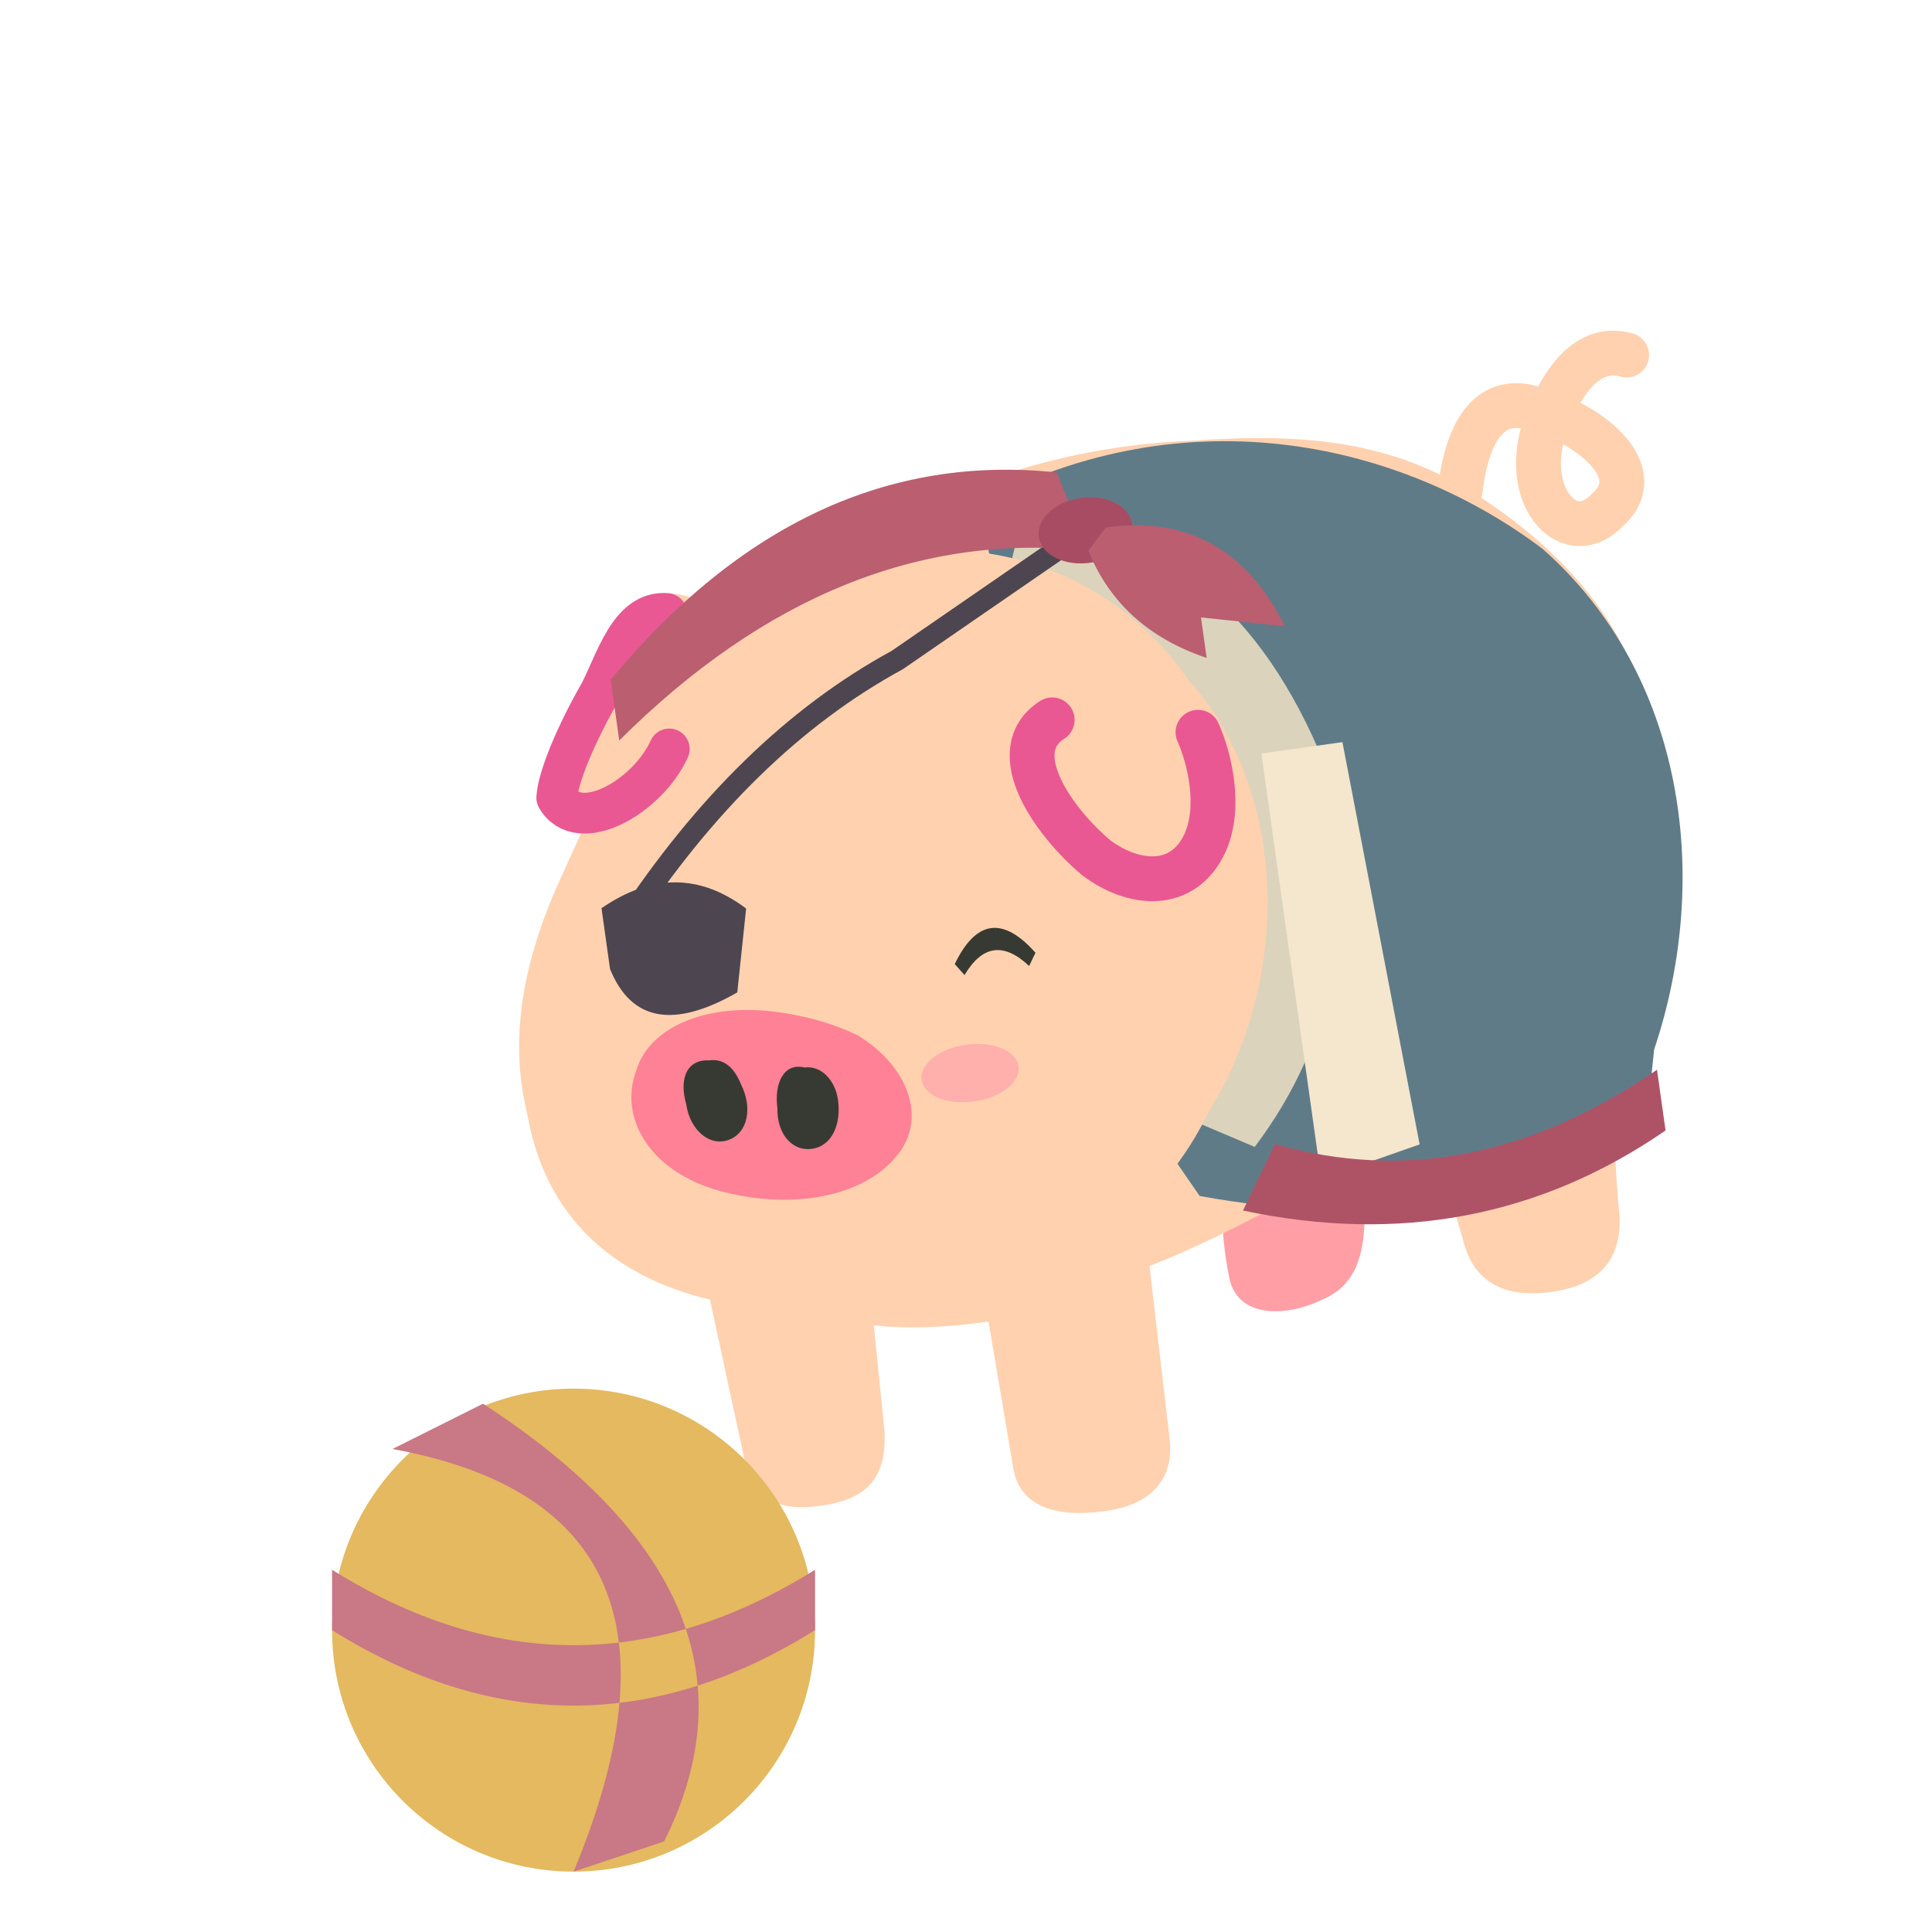
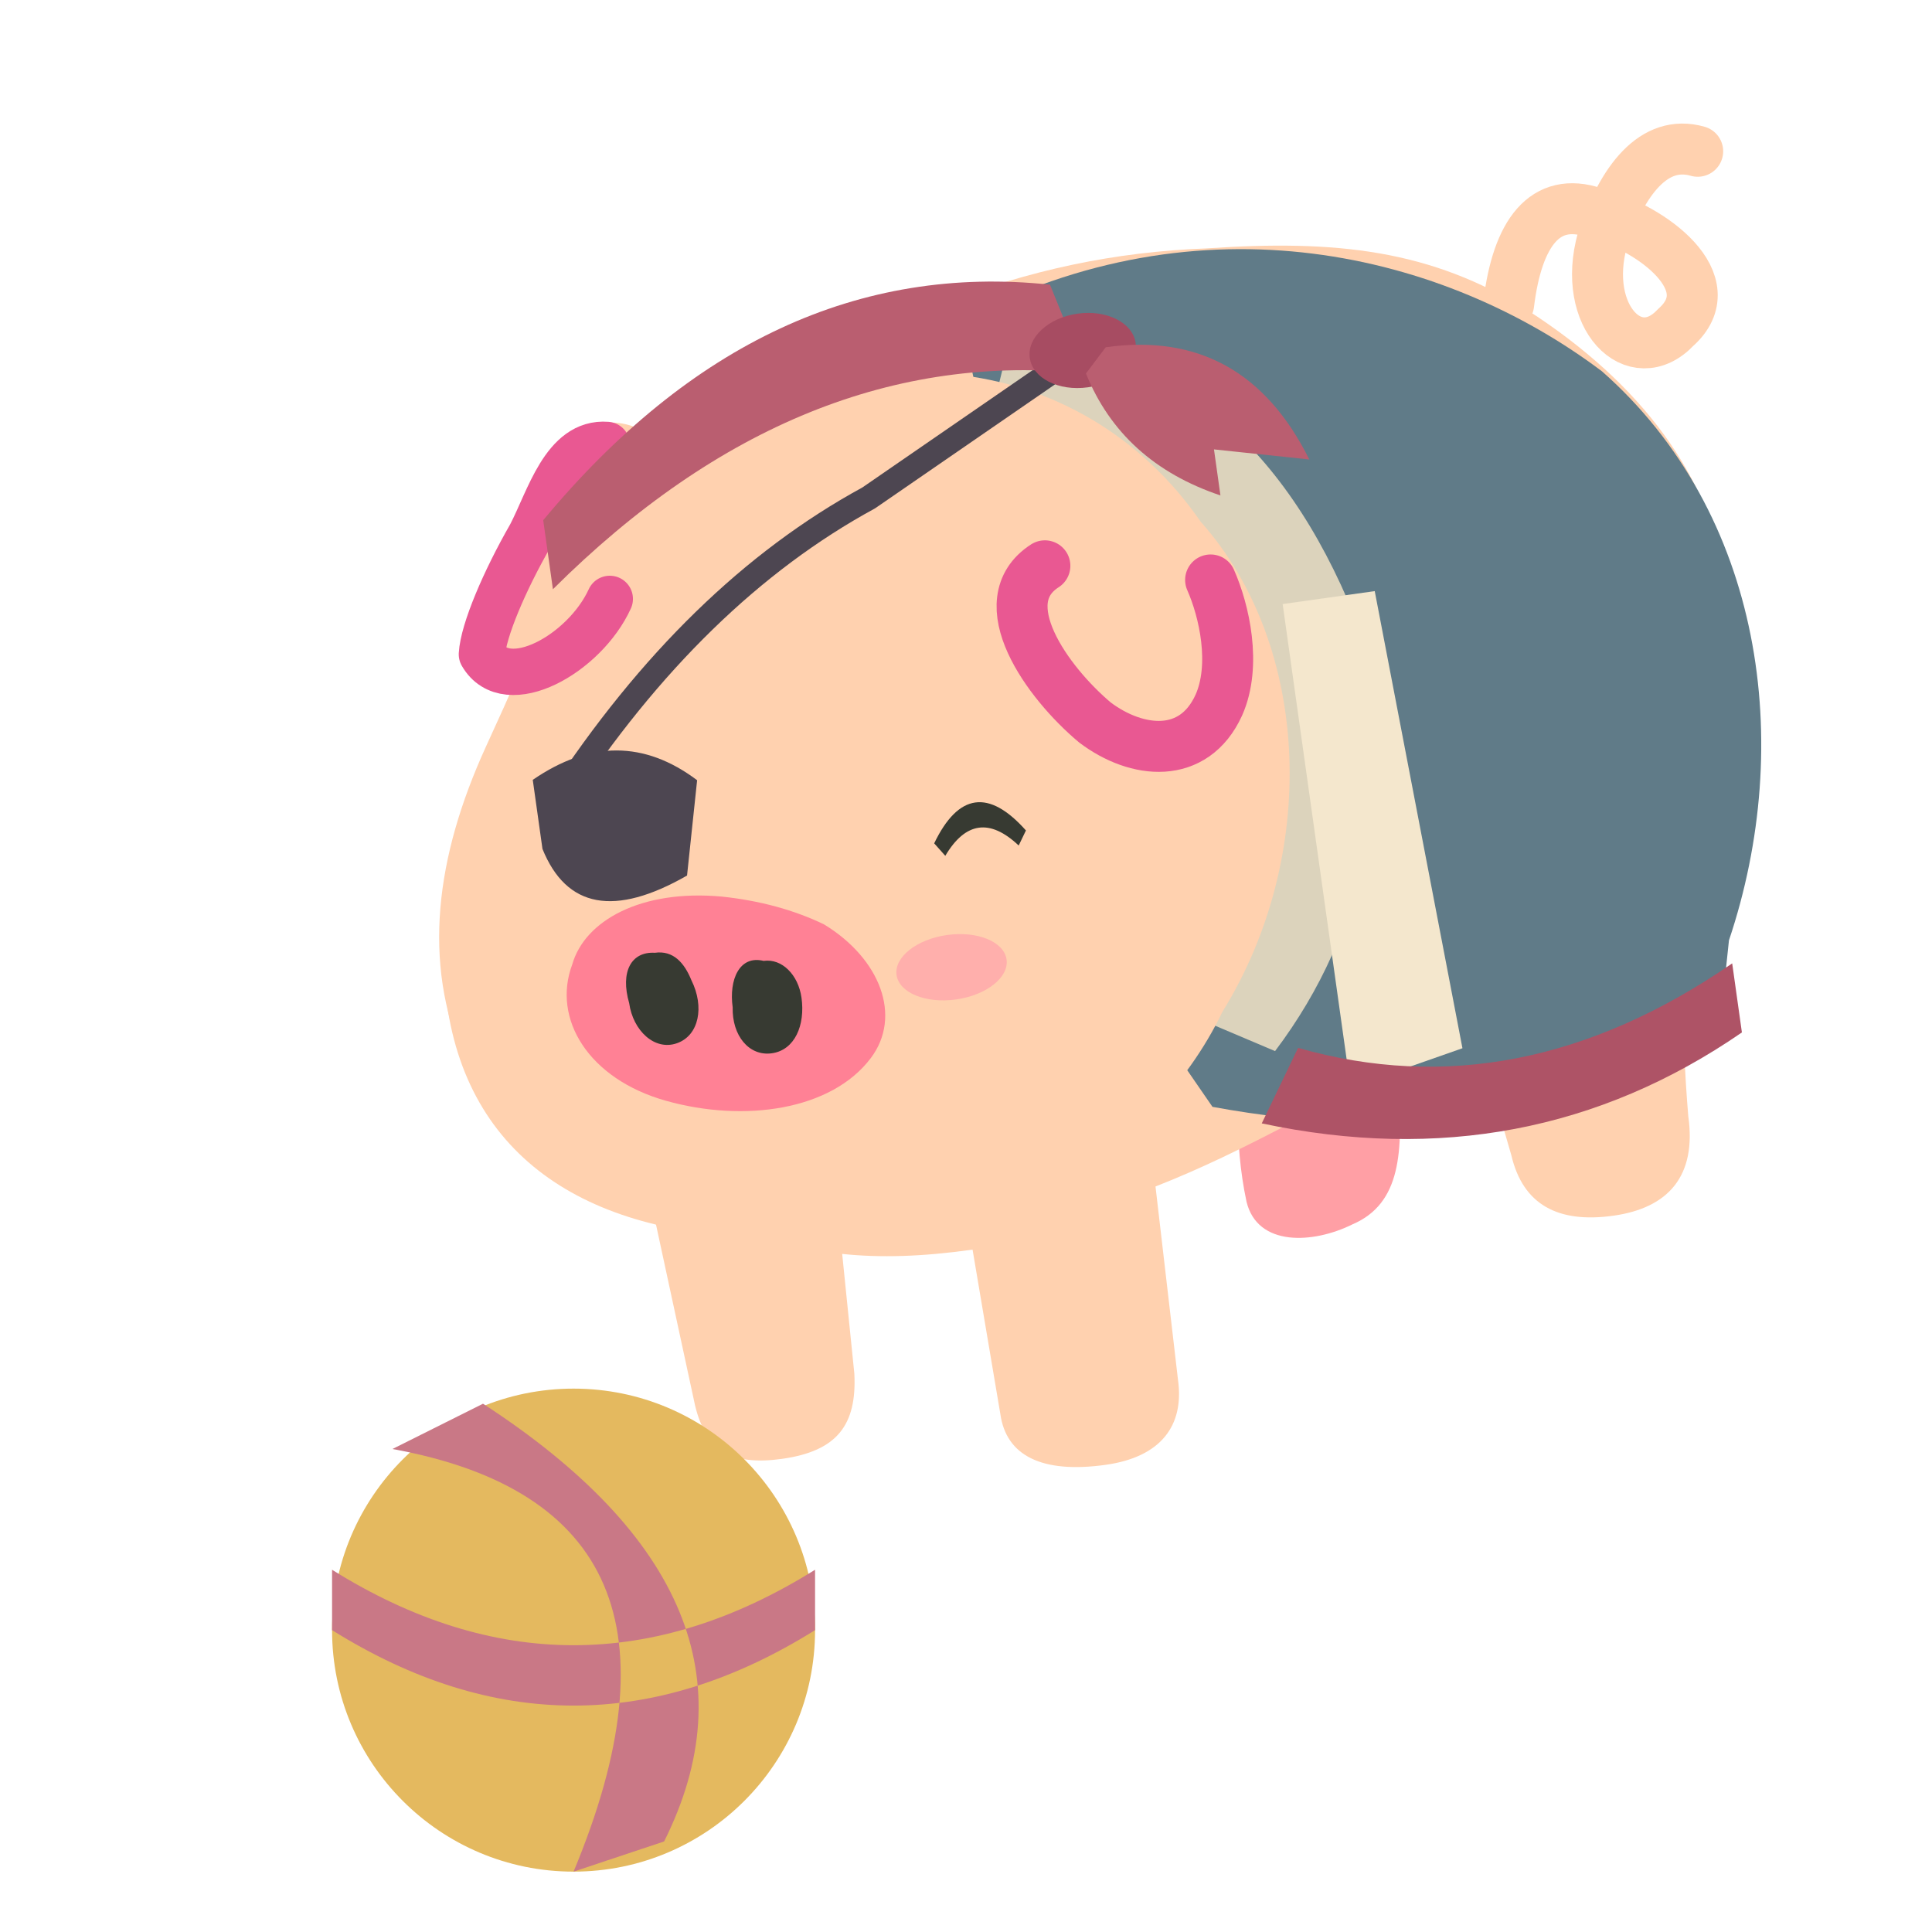
<svg xmlns="http://www.w3.org/2000/svg" width="64" height="64" viewBox="0 0 64 64" role="img" aria-label="海盗猪·玩耍">
  <g transform="translate(14 3) scale(0.77)">
    <g transform="rotate(-8 32 44)">
-       <g transform="translate(3 9) scale(.88)">
+       <g>
        <g transform="translate(-7.17 -0.78) scale(0.1993)" stroke-linecap="round" stroke-linejoin="round">
          <path fill="#FF9FA5" d="M214 210C213 221 210 232 211 246C212 256 224 257 233 254C244 251 246 240 247 225L248 211Z" />
          <path d="M294 62C298 47 305 40 315 45C327 50 341 64 329 72C319 80 309 67 316 51C322 39 330 31 339 35" fill="none" stroke="#FFD1AF" stroke-width="11" />
          <path fill="#FFD1AF" d="M110 70C155 46 192 37 231 41C259 43 279 48 298 64C320 83 332 105 332 128C333 146 326 163 319 180C312 197 309 223 308 241C308 254 301 260 289 260C277 260 270 255 269 244L267 230C266 222 261 219 253 220C231 227 213 235 192 240L191 282C191 292 185 298 173 298C159 298 152 293 152 284L151 248C140 248 131 247 123 245L122 271C121 282 116 287 104 287C93 287 88 283 87 273L84 232C63 224 52 210 48 192C42 170 48 148 62 126C69 115 75 106 80 94C87 79 96 68 110 70Z" />
          <path fill="#FFD1AF" d="M63 107C64 97 75 81 84 68C90 58 102 58 108 66L115 87L90 113Z" />
        </g>
        <path d="M28 9C39 5 49 9 55 15C61 22 61 32 57 40L56 44Q46 48 34 44L30 36Z" fill="#607B88" />
        <path d="M30 10Q40 12 43 24Q44 35 37 42L32 39Q41 29 34 18L28 15Z" fill="#DCD3BC" />
        <path d="M40 23L44 23L45 43L40 44Z" fill="#F4E7CD" />
        <path d="M38 42Q47 46 57 41L57 44Q47 49 36 45Z" fill="#AE5366" />
        <path d="M14 14C23 8 33 11 37 19C41 25 40 34 35 40C31 46 23 49 15 47C7 46 2 42 2 35C2 27 8 20 14 14Z" fill="#FFD1AF" />
        <g transform="translate(-7.17 -0.78) scale(0.1993)" stroke-linecap="round" stroke-linejoin="round">
          <path d="M97 65C88 63 83 75 78 82C71 91 65 101 64 106C68 116 86 109 93 98" fill="none" stroke="#E95892" stroke-width="10" />
          <path d="M187 104C174 110 184 129 193 139C201 147 213 150 220 139C225 131 224 119 222 112" fill="none" stroke="#E95892" stroke-width="11" />
          <path fill="#373A32" d="M81 145Q91 130 101 145L99 148Q91 138 83 148Z" />
          <path fill="#373A32" d="M155 160Q165 145 175 160L173 163Q165 153 157 163Z" />
          <path fill="#FF8195" d="M108 165C91 161 78 166 74 175C68 186 74 200 90 207C106 214 125 214 135 204C143 196 140 183 129 174C123 170 116 167 108 165Z" />
          <path fill="#373A32" d="M92 175C87 174 84 178 85 185C85 191 89 196 94 195C99 194 101 188 99 182C98 178 96 175 92 175Z" />
          <path fill="#373A32" d="M115 180C110 178 107 183 107 189C106 195 109 200 114 200C119 200 122 195 122 189C122 184 119 180 115 180Z" />
        </g>
        <ellipse cx="23.72" cy="36.49" rx="2.39" ry="1.4" fill="#FFAFAC" />
        <path d="M8 27Q15 19 23 16L33 11" fill="none" stroke="#4D4651" stroke-width="1.05" stroke-linecap="round" stroke-linejoin="round" />
        <path d="M7 26Q11 24 14 27L13 31Q8 33 7 29Z" fill="#4D4651" />
        <path d="M9 15Q20 5 32 8L33 12Q21 9 9 18Z" fill="#BA5E70" />
        <ellipse cx="33" cy="11" rx="2.3" ry="1.6" fill="#A74C62" />
        <path d="M34 11Q40 11 42 17L38 16L38 18Q34 16 33 12Z" fill="#BA5E70" />
      </g>
    </g>
  </g>
  <g transform="translate(2 0)">
    <ellipse cx="17" cy="54" rx="8" ry="8" fill="#E4B95F" />
    <path d="M11 48Q22 50 17 62L20 61Q24 53 14 46.5ZM9 52Q17 57 25 52L25 54Q17 59 9 54Z" fill="#C97886" />
  </g>
</svg>
